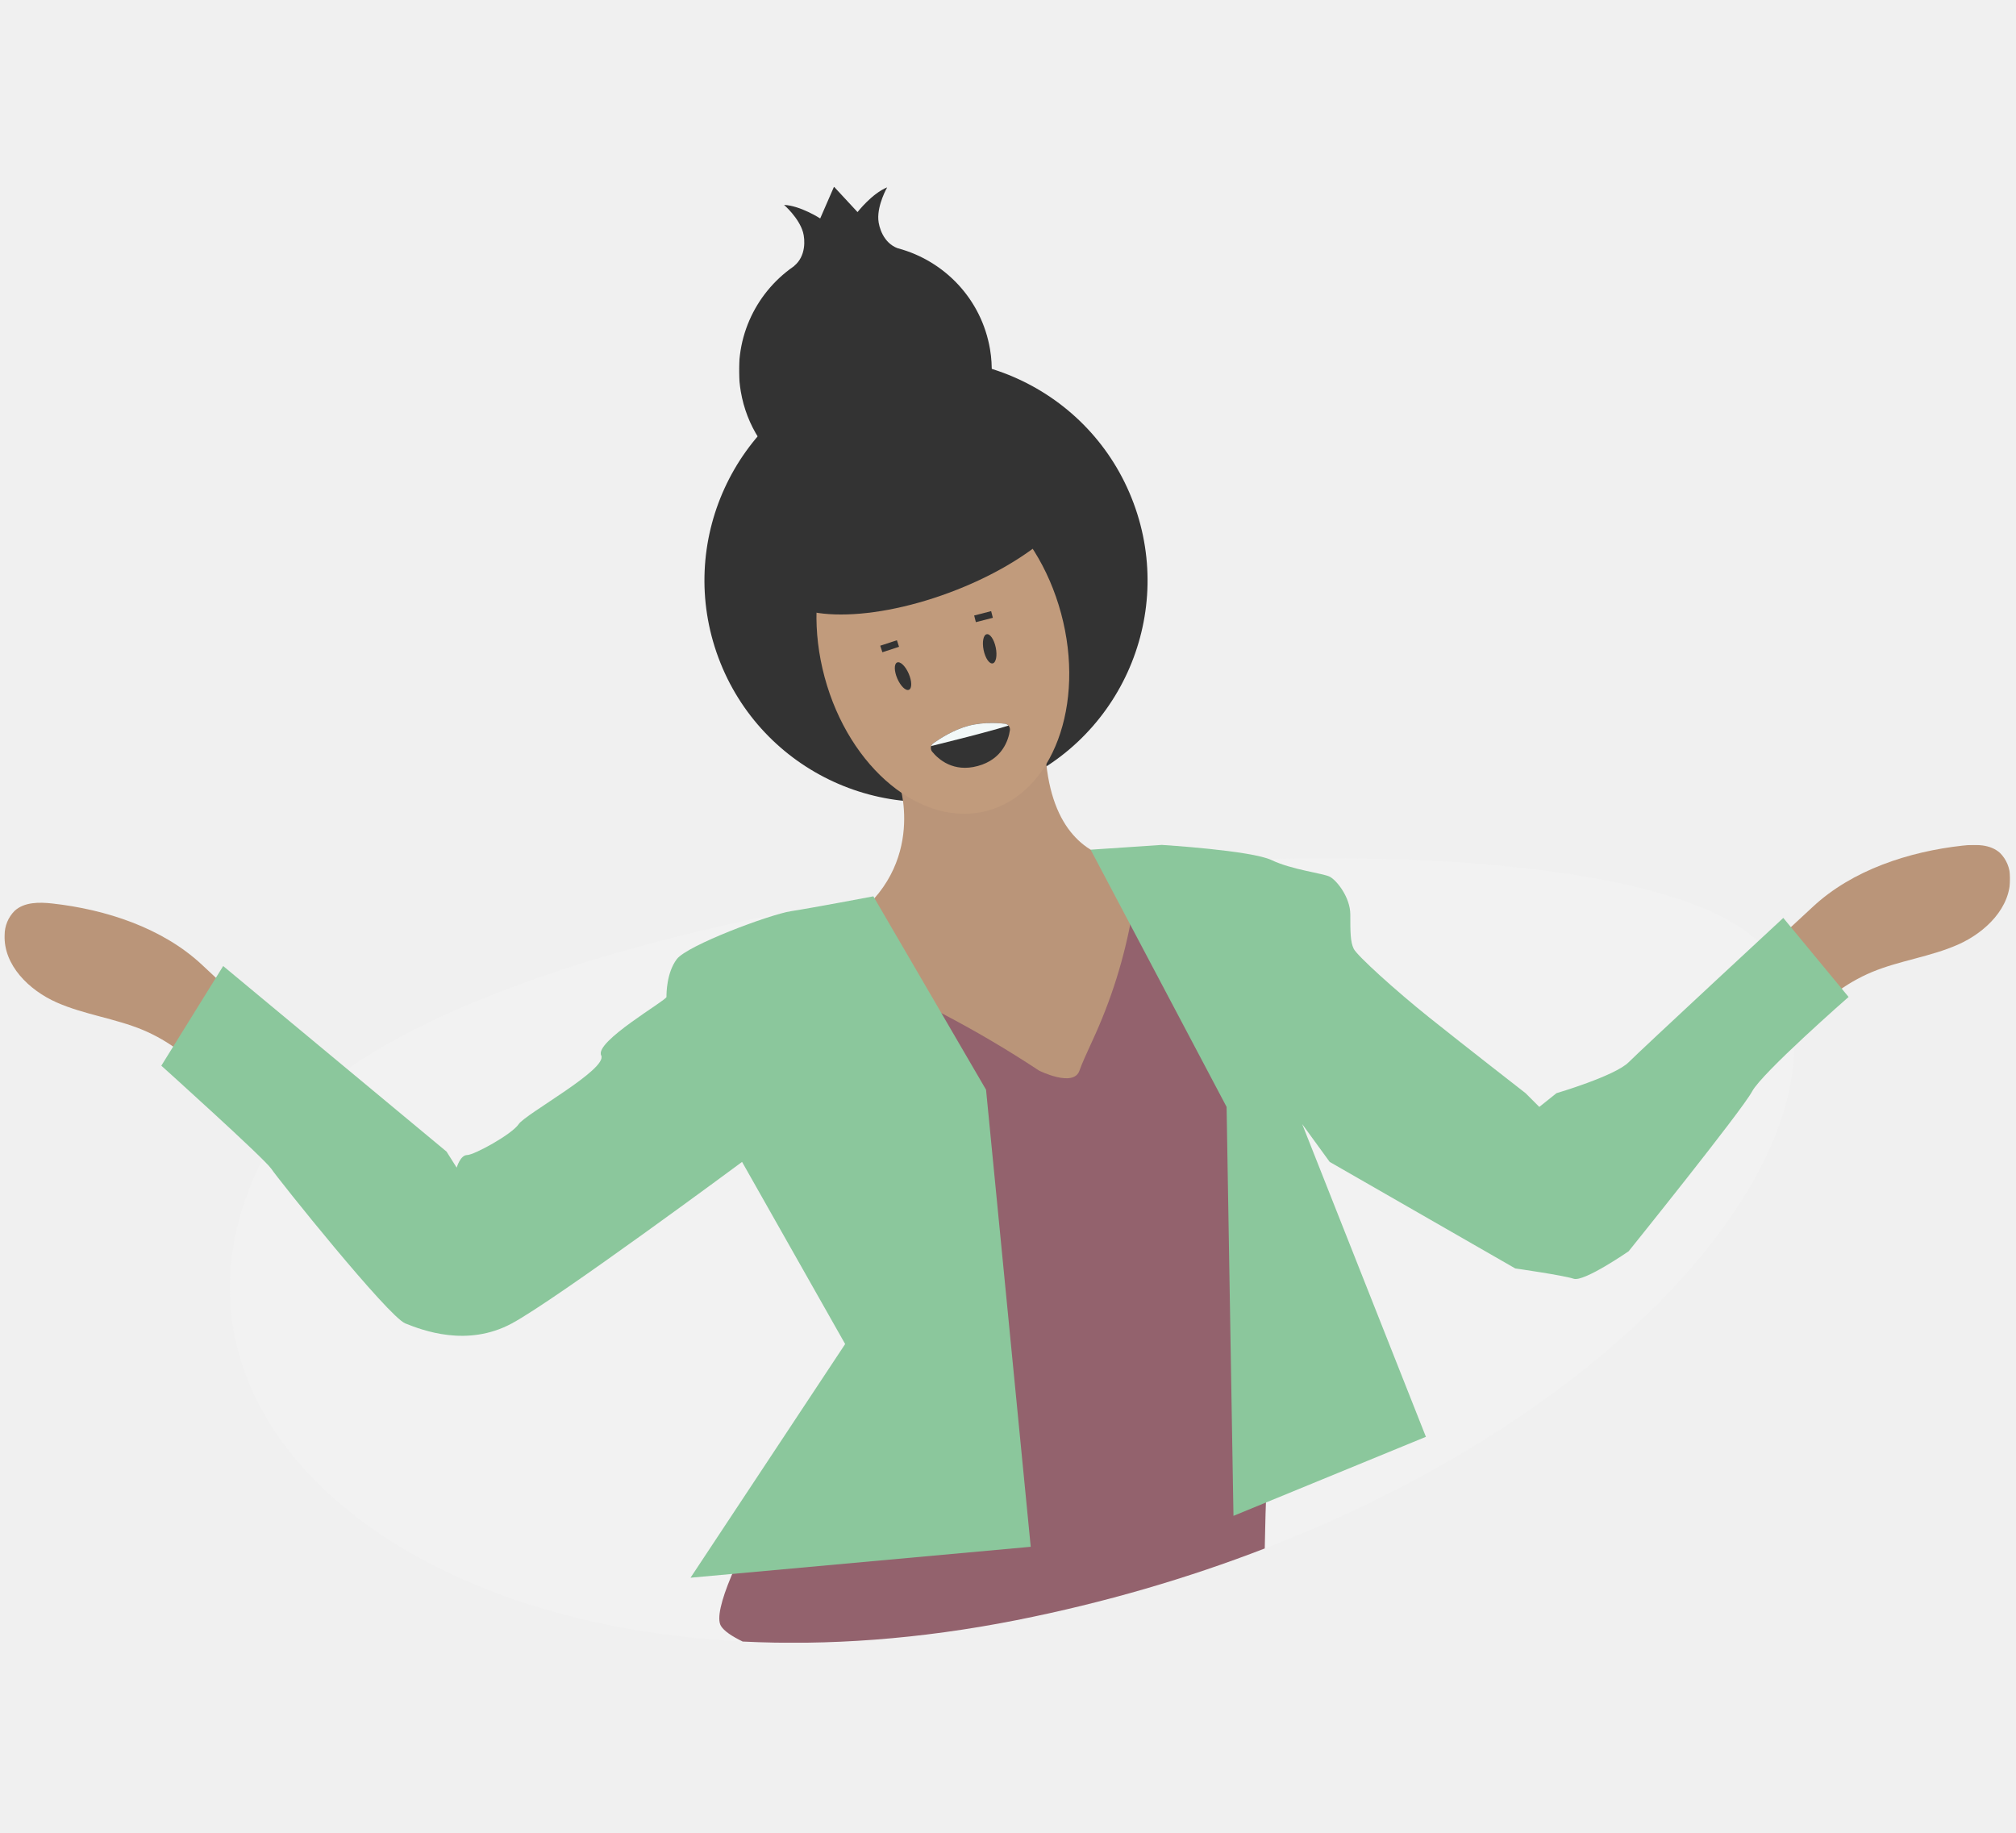
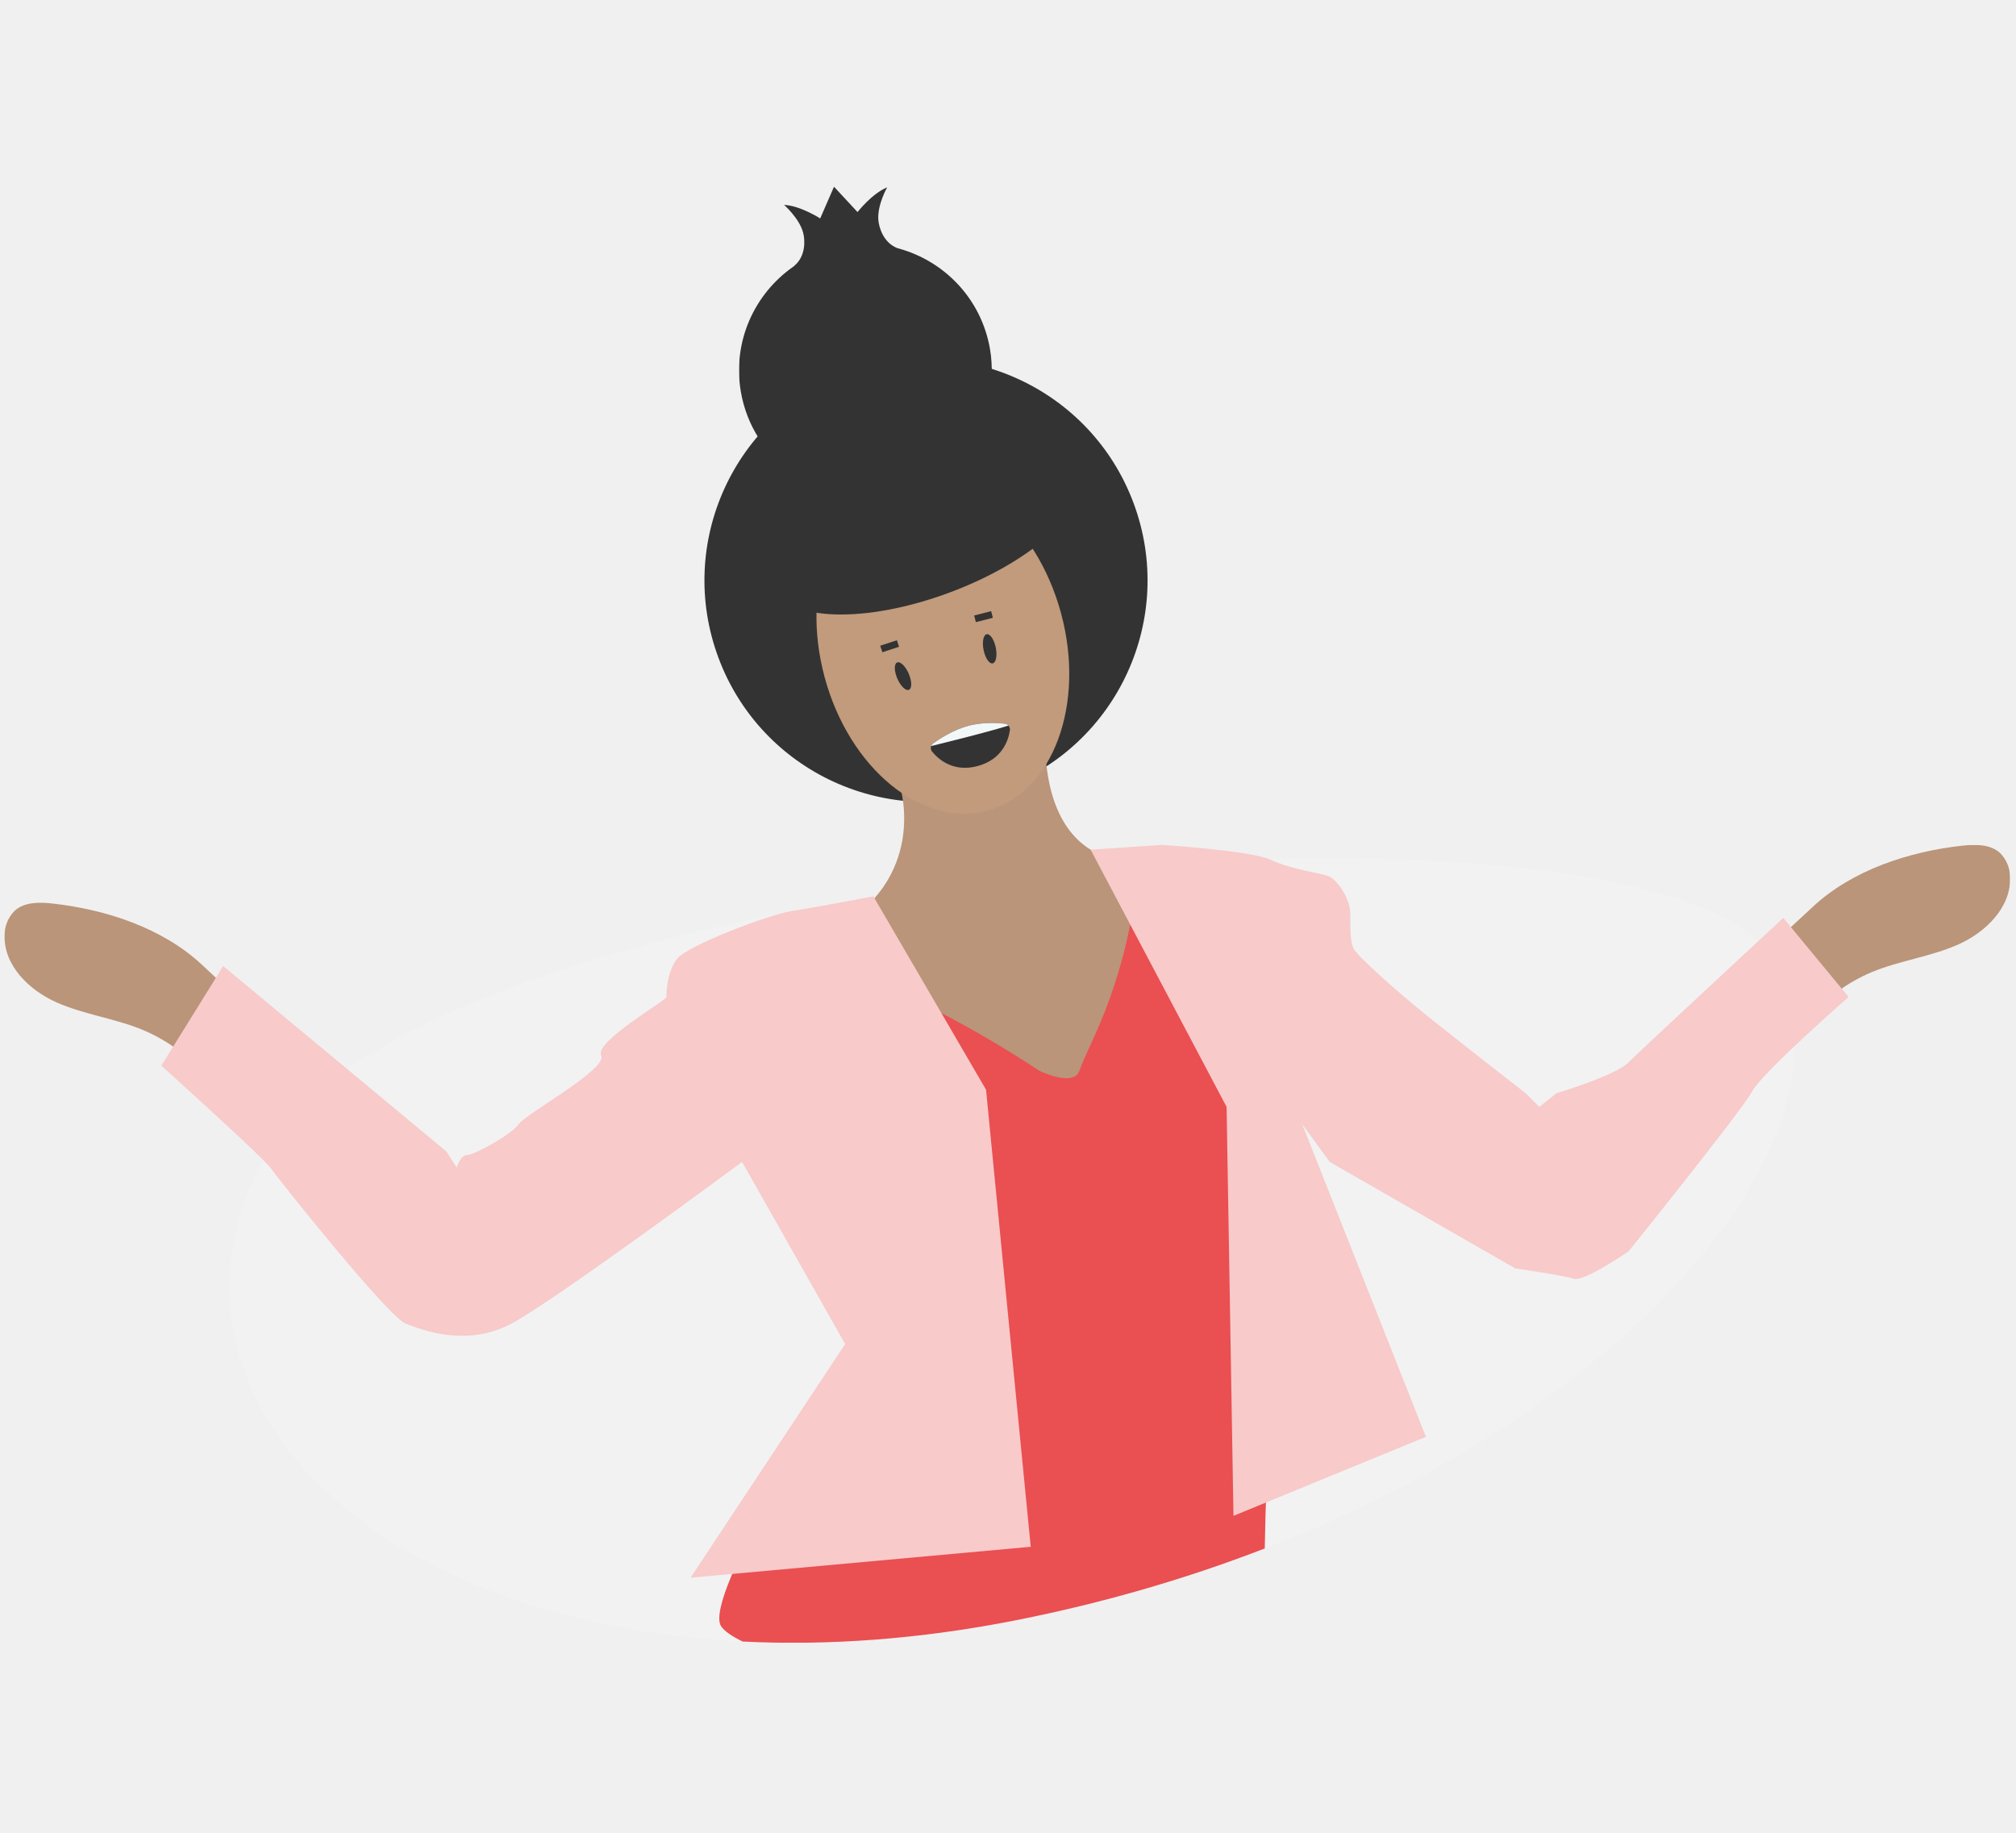
- <svg xmlns="http://www.w3.org/2000/svg" xmlns:xlink="http://www.w3.org/1999/xlink" width="352px" height="320px" viewBox="0 0 352 320" version="1.1">
-   <defs>
-     <polygon id="path-1" points="0.433 0.173 44.574 0.173 44.574 54.302 0.433 54.302" />
-     <polygon id="path-3" points="0.234 0.493 140.768 0.493 140.768 74.164 0.234 74.164" />
-     <polygon id="path-5" points="0.405 0.146 113.735 0.146 113.735 136.8 0.405 136.8" />
-     <path d="M6.818,0.718 C4.26,1.414 1.921,2.915 0.746,3.755 L0.746,3.755 C0.277,4.091 0.185,4.754 0.55,5.201 L0.55,5.201 C1.64,6.541 4.247,8.879 8.525,7.715 L8.525,7.715 C12.831,6.544 13.88,3.175 14.134,1.476 L14.134,1.476 C14.218,0.914 13.817,0.397 13.251,0.331 L13.251,0.331 C12.683,0.265 11.898,0.202 10.99,0.202 L10.99,0.202 C9.748,0.202 8.276,0.321 6.818,0.718 L6.818,0.718 Z" id="path-7" />
-   </defs>
-   <g id="Mascotte/Face/3" stroke="none" stroke-width="1" fill="none" fill-rule="evenodd">
-     <g id="Group-45" transform="translate(0.8, 32)">
-       <g id="Group-36" transform="translate(0, 0.4272)">
-         <path d="M230.104,124.198 C235.154,130.258 223.035,151.465 223.035,151.465 C225.054,154.495 229.094,177.723 224.044,193.882 C221.246,202.834 220.31,222.326 220.029,237.932 C286.698,212.161 324.693,164.356 308.983,135.496 C301.363,121.499 261.297,115.984 214.465,117.746 C221.05,119.15 227.718,121.335 230.104,124.198" id="Fill-1" fill="#F2F2F2" />
-         <path d="M125.073,251.446 C122.044,246.396 144.261,210.04 149.311,207.01 C154.361,203.98 146.282,191.861 146.282,191.861 C146.282,191.861 142.242,183.782 143.252,179.743 C144.261,175.703 138.203,175.703 134.163,173.683 C130.123,171.663 118.005,146.416 118.005,139.346 C118.005,132.277 146.282,127.228 146.282,127.228 C146.282,127.228 155.371,140.357 163.45,144.396 C169.345,147.46 175.076,150.832 180.618,154.495 C180.618,154.495 186.678,157.525 187.688,154.475 C188.021,153.485 188.9,151.526 189.91,149.334 C193.199,142.266 195.545,134.796 196.888,127.117 L198.362,118.621 C132.938,123.242 60.344,141.113 45.467,169.202 C23.388,210.886 63.114,250.903 128.873,254.183 C126.956,253.244 125.613,252.344 125.073,251.446" id="Fill-3" fill="#F2F2F2" />
-         <g id="Group-7" transform="translate(127.8, 0)">
-           <mask id="mask-2" fill="white">
-             <use xlink:href="#path-1" />
-           </mask>
-           <g id="Clip-6" />
-           <path d="M8.298,3.349 C11.151,3.477 14.609,5.713 14.609,5.713 L17.021,0.173 L21.129,4.603 C21.129,4.603 23.652,1.35 26.301,0.287 C26.301,0.287 24.595,3.263 24.755,5.89 C24.836,7.225 25.644,10.011 28.157,10.924 L28.244,10.943 C36.302,13.121 42.777,19.784 44.262,28.555 C46.293,40.568 38.201,51.958 26.183,53.989 C14.166,56.023 2.777,47.929 0.744,35.914 C-0.726,27.217 3.125,18.866 9.91,14.136 C9.971,14.092 10.035,14.045 10.098,13.999 L10.065,14.001 C12.135,12.309 11.978,9.412 11.612,8.125 C10.893,5.594 8.298,3.349 8.298,3.349" id="Fill-5" fill="#333333" mask="url(#mask-2)" />
-         </g>
-         <path d="M147.38,32.67 C167.395,25.213 189.667,35.393 197.124,55.409 C204.582,75.425 194.401,97.696 174.386,105.153 C154.369,112.61 132.099,102.43 124.642,82.414 C117.184,62.398 127.365,40.127 147.38,32.67" id="Fill-8" fill="#333333" />
-         <path d="M156.381,105.01 C156.381,105.01 161.43,121.168 144.262,130.257 C127.094,139.347 158.4,161.564 158.4,161.564 L182.638,170.654 L209.905,158.535 L204.856,117.128 C204.856,117.128 181.628,125.208 181.628,95.921 L156.381,105.01 Z" id="Fill-10" fill="#BA9579" />
-         <path d="M156.037,51.358 C167.439,48.284 180.168,58.721 184.47,74.672 C188.771,90.623 183.015,106.046 171.614,109.121 C160.212,112.196 147.483,101.757 143.181,85.806 C138.88,69.855 144.636,54.432 156.037,51.358" id="Fill-12" fill="#C19B7C" />
-         <path d="M128.871,134.236 C125.619,132.893 121.883,134.974 119.701,137.73 C117.52,140.488 116.267,143.891 114.116,146.668 C111.692,149.778 108.269,151.92 105.078,154.252 C100.91,157.306 97.063,160.774 93.595,164.604 C91.757,166.624 89.969,168.825 87.535,170.178 C83.668,172.35 78.78,171.966 74.7,170.178 C70.62,168.391 67.196,165.502 63.854,162.594 C53.916,153.929 44.113,145.066 34.445,136.003 C27.568,129.58 17.66,126.349 8.309,125.319 C6.026,125.067 3.451,125.056 1.754,126.601 C0.636,127.722 0.008,129.24 0.008,130.823 C-0.205,136.084 4.269,140.467 9.097,142.599 C13.924,144.729 19.276,145.375 24.134,147.396 C28.748,149.337 32.791,152.424 35.879,156.363 C39.272,160.686 43.383,164.22 46.614,168.654 C48.089,170.674 49.391,172.804 50.806,174.865 C54.236,179.653 57.974,184.214 61.995,188.519 C66.671,193.72 72.387,199.354 79.356,198.829 C82.264,198.618 84.95,197.315 87.566,196.032 C95.736,191.993 103.977,187.953 111.137,182.349 C115.328,179.066 119.115,175.279 123.508,172.249 C127.709,169.371 132.507,167.199 135.91,163.392 C139.837,158.92 141.364,152.827 140.01,147.031 C138.497,141.262 134.377,136.53 128.871,134.236" id="Fill-14" fill="#BA9579" />
-         <g id="Group-18" transform="translate(209.4, 114.6)">
-           <mask id="mask-4" fill="white">
-             <use xlink:href="#path-3" />
-           </mask>
-           <g id="Clip-17" />
-           <path d="M11.857,9.537 C15.109,8.194 18.845,10.275 21.027,13.032 C23.208,15.789 24.46,19.192 26.612,21.969 C29.035,25.08 32.459,27.221 35.65,29.553 C39.818,32.607 43.665,36.075 47.133,39.905 C48.97,41.925 50.758,44.126 53.193,45.48 C57.06,47.65 61.948,47.267 66.028,45.48 C70.108,43.692 73.532,40.804 76.875,37.896 C86.839,29.197 96.655,20.333 106.323,11.304 C113.2,4.881 123.108,1.65 132.46,0.62 C134.742,0.367 137.317,0.357 139.014,1.902 C140.132,3.023 140.761,4.541 140.761,6.124 C140.973,11.385 136.499,15.768 131.672,17.899 C126.844,20.03 121.492,20.676 116.635,22.696 C112.02,24.637 107.977,27.724 104.889,31.664 C101.496,35.986 97.386,39.522 94.154,43.954 C92.679,45.975 91.377,48.105 89.963,50.166 C86.52,54.955 82.768,59.517 78.733,63.82 C74.057,69.021 68.341,74.656 61.372,74.13 C58.464,73.919 55.777,72.616 53.162,71.333 C44.992,67.294 36.751,63.254 29.591,57.649 C25.399,54.367 21.613,50.58 17.22,47.55 C13.018,44.672 8.221,42.5 4.818,38.693 C0.891,34.221 -0.636,28.128 0.718,22.333 C2.232,16.563 6.351,11.831 11.857,9.537" id="Fill-16" fill="#BA9579" mask="url(#mask-4)" />
-         </g>
-         <path d="M198.797,116.119 L198.362,118.621 C203.792,118.237 209.172,117.945 214.465,117.746 C207.111,116.179 199.862,115.585 198.797,116.119" id="Fill-19" fill="#333333" />
-         <g id="Group-23" transform="translate(117.6, 117.6)">
-           <mask id="mask-6" fill="white">
-             <use xlink:href="#path-5" />
-           </mask>
-           <g id="Clip-22" />
-           <path d="M59.086,132.847 C74.554,129.783 89.065,125.498 102.429,120.332 C102.709,104.726 103.647,85.234 106.444,76.282 C111.494,60.123 107.454,36.895 105.435,33.865 C105.435,33.865 117.553,12.658 112.504,6.598 C110.118,3.735 103.45,1.55 96.865,0.146 C91.572,0.345 86.192,0.637 80.763,1.021 L79.288,9.517 C77.946,17.196 75.599,24.666 72.31,31.735 C71.299,33.926 70.422,35.885 70.088,36.875 C69.078,39.925 63.019,36.895 63.019,36.895 C57.475,33.232 51.745,29.86 45.85,26.796 C37.771,22.757 28.682,9.628 28.682,9.628 C28.682,9.628 0.405,14.677 0.405,21.746 C0.405,28.816 12.523,54.063 16.563,56.083 C20.602,58.103 26.662,58.103 25.652,62.143 C24.642,66.182 28.682,74.261 28.682,74.261 C28.682,74.261 36.761,86.38 31.711,89.41 C26.662,92.44 4.444,128.796 7.474,133.846 C8.013,134.744 9.356,135.644 11.274,136.583 C26.035,137.319 42.104,136.211 59.086,132.847" id="Fill-21" fill="#93626D" mask="url(#mask-6)" />
-         </g>
-         <path d="M156.876,49.22 C171.578,43.742 185.315,44.184 187.559,50.207 C189.803,56.229 179.704,65.552 165.002,71.029 C150.3,76.507 136.563,76.064 134.319,70.042 C132.075,64.02 142.175,54.697 156.876,49.22" id="Fill-24" fill="#333333" />
-         <path d="M170.942,81.07 C171.23,82.476 171.938,83.518 172.525,83.398 C173.11,83.278 173.351,82.041 173.063,80.635 C172.775,79.229 172.067,78.187 171.481,78.307 C170.895,78.427 170.654,79.664 170.942,81.07" id="Fill-26" fill="#333333" />
-         <polygon id="Fill-28" fill="#333333" points="172.556 75.439 169.59 76.2 169.293 75.038 172.258 74.277" />
-         <path d="M157.864,85.194 C158.435,86.51 158.452,87.771 157.903,88.009 C157.355,88.246 156.448,87.371 155.877,86.055 C155.307,84.737 155.29,83.477 155.838,83.24 C156.386,83.002 157.294,83.877 157.864,85.194" id="Fill-30" fill="#333333" />
-         <polygon id="Fill-32" fill="#333333" points="153.266 81.455 152.892 80.314 155.802 79.36 156.176 80.501" />
-         <path d="M161.95,98.802 C161.585,98.354 161.676,97.691 162.146,97.355 C163.32,96.515 165.66,95.014 168.218,94.317 C170.742,93.631 173.306,93.776 174.651,93.931 C175.217,93.996 175.618,94.514 175.534,95.076 C175.28,96.774 174.231,100.143 169.926,101.315 C165.647,102.479 163.04,100.141 161.95,98.802" id="Fill-34" fill="#333333" />
-       </g>
-       <g id="Group-39" transform="translate(161.4, 94.0272)">
-         <mask id="mask-8" fill="white">
-           <use xlink:href="#path-7" />
-         </mask>
-         <g id="Clip-38" />
-         <path d="M-0.114,4.349 C-0.114,4.349 12.783,1.233 15.609,0.071 L15.163,-3.734 L-0.875,-1.334 L-0.114,4.349 Z" id="Fill-37" fill="#F2F8F8" mask="url(#mask-8)" />
-       </g>
-       <g id="Group-44" transform="translate(27, 115.0272)" fill="#8BC79C">
-         <path d="M124.692,9.468 C124.692,9.468 114.067,11.484 110.318,12.061 C106.568,12.64 92.168,18.04 90.368,20.44 C88.568,22.84 88.568,26.44 88.568,27.04 C88.568,27.64 75.968,34.84 77.168,37.24 C78.368,39.64 63.968,47.44 62.768,49.24 C61.568,51.04 54.968,54.64 53.768,54.64 C52.568,54.64 51.939,56.844 51.939,56.844 L50.168,54.04 L11.168,21.64 L0.368,39.04 C0.368,39.04 18.368,55.24 19.568,57.04 C20.768,58.84 39.968,82.84 42.968,84.04 C45.968,85.24 53.768,88.24 61.568,84.04 C69.368,79.84 101.768,55.84 101.768,55.84 L119.768,87.64 L92.768,128.44 L152.168,123.04 L144.368,43.24 L124.692,9.468 Z" id="Fill-40" />
-         <path d="M162.628,1.327 L175.043,0.493 C175.043,0.493 190.687,1.452 194.228,3.146 C197.768,4.839 203.168,5.439 204.368,6.039 C205.568,6.639 207.968,9.639 207.968,12.639 C207.968,15.639 207.968,17.439 208.568,18.639 C209.168,19.839 215.768,25.839 221.768,30.639 C227.768,35.439 238.568,43.839 238.568,43.839 L240.968,46.239 L243.968,43.839 C243.968,43.839 254.168,40.839 256.568,38.439 C258.968,36.039 283.568,13.239 283.568,13.239 L294.968,27.039 C294.968,27.039 279.863,40.259 278.115,43.549 C276.368,46.839 256.568,71.439 256.568,71.439 C256.568,71.439 248.768,76.839 246.968,76.239 C245.168,75.639 236.768,74.439 236.768,74.439 L204.368,55.839 L199.568,49.239 L221.168,103.839 L187.568,117.639 L186.368,46.239 L162.628,1.327 Z" id="Fill-42" />
-       </g>
-     </g>
+ <svg xmlns="http://www.w3.org/2000/svg" width="352" height="320" viewBox="0 0 352 320" fill="none">
+   <path fill-rule="evenodd" clip-rule="evenodd" d="M230.904 156.625C235.953 162.685 223.834 183.892 223.834 183.892C225.854 186.922 229.893 210.15 224.844 226.309C222.046 235.261 221.109 254.753 220.829 270.359C287.498 244.588 325.492 196.783 309.783 167.923C302.163 153.926 262.096 148.411 215.265 150.173C221.85 151.577 228.517 153.762 230.904 156.625Z" fill="#F2F2F2" />
+   <path fill-rule="evenodd" clip-rule="evenodd" d="M125.873 283.873C122.844 278.823 145.061 242.467 150.111 239.437C155.161 236.407 147.082 224.289 147.082 224.289C147.082 224.289 143.042 216.21 144.052 212.17C145.061 208.13 139.003 208.13 134.963 206.11C130.923 204.09 118.805 178.843 118.805 171.774C118.805 164.704 147.082 159.655 147.082 159.655C147.082 159.655 156.171 172.784 164.25 176.823C170.145 179.887 175.876 183.259 181.418 186.922C181.418 186.922 187.478 189.952 188.488 186.902C188.821 185.912 189.7 183.953 190.71 181.761C193.999 174.693 196.345 167.223 197.688 159.544L199.162 151.048C133.738 155.669 61.144 173.54 46.267 201.629C24.189 243.313 63.914 283.33 129.673 286.61C127.756 285.671 126.413 284.772 125.873 283.873Z" fill="#F2F2F2" />
+   <mask id="mask0" mask-type="alpha" maskUnits="userSpaceOnUse" x="129" y="32" width="45" height="55">
+     <path d="M129.033 32.6H173.174V86.729H129.033V32.6Z" fill="white" />
+   </mask>
+   <g mask="url(#mask0)">
+     <path fill-rule="evenodd" clip-rule="evenodd" d="M136.898 35.776C139.751 35.904 143.209 38.14 143.209 38.14L145.621 32.6L149.729 37.03C149.729 37.03 152.252 33.777 154.901 32.715C154.901 32.715 153.195 35.691 153.355 38.317C153.436 39.652 154.244 42.438 156.757 43.351L156.844 43.37C164.902 45.549 171.377 52.211 172.862 60.982C174.893 72.995 166.801 84.385 154.783 86.416C142.766 88.45 131.377 80.356 129.344 68.341C127.874 59.644 131.725 51.294 138.51 46.563C138.571 46.519 138.635 46.473 138.698 46.426L138.665 46.428C140.735 44.736 140.578 41.839 140.212 40.552C139.493 38.021 136.898 35.776 136.898 35.776Z" fill="#333333" />
  </g>
+   <path fill-rule="evenodd" clip-rule="evenodd" d="M148.18 65.097C168.195 57.64 190.467 67.821 197.924 87.836C205.382 107.852 195.201 130.123 175.185 137.58C155.169 145.037 132.899 134.857 125.442 114.841C117.984 94.825 128.165 72.555 148.18 65.097Z" fill="#333333" />
+   <path fill-rule="evenodd" clip-rule="evenodd" d="M157.181 137.437C157.181 137.437 162.23 153.596 145.062 162.684C127.893 171.774 159.2 193.991 159.2 193.991L183.438 203.081L210.705 190.962L205.656 149.555C205.656 149.555 182.428 157.635 182.428 128.348L157.181 137.437Z" fill="#BA9579" />
+   <path fill-rule="evenodd" clip-rule="evenodd" d="M156.837 83.785C168.238 80.711 180.968 91.148 185.269 107.099C189.571 123.05 183.815 138.473 172.414 141.548C161.012 144.623 148.282 134.185 143.981 118.234C139.68 102.283 145.435 86.859 156.837 83.785Z" fill="#C19B7C" />
+   <path fill-rule="evenodd" clip-rule="evenodd" d="M129.671 166.664C126.419 165.32 122.683 167.401 120.501 170.157C118.319 172.915 117.067 176.318 114.916 179.096C112.492 182.205 109.069 184.347 105.878 186.68C101.71 189.734 97.863 193.202 94.395 197.031C92.557 199.051 90.769 201.252 88.335 202.605C84.467 204.777 79.58 204.393 75.5 202.605C71.42 200.819 67.996 197.93 64.654 195.021C54.716 186.356 44.913 177.493 35.245 168.431C28.367 162.008 18.46 158.776 9.109 157.746C6.826 157.494 4.251 157.483 2.554 159.028C1.436 160.149 0.808 161.667 0.808 163.25C0.595 168.512 5.069 172.895 9.896 175.026C14.723 177.156 20.076 177.803 24.934 179.823C29.548 181.764 33.59 184.851 36.679 188.79C40.072 193.113 44.183 196.647 47.414 201.081C48.889 203.101 50.191 205.232 51.605 207.292C55.036 212.08 58.774 216.641 62.795 220.946C67.471 226.147 73.187 231.782 80.156 231.257C83.063 231.045 85.75 229.742 88.366 228.459C96.536 224.42 104.777 220.38 111.937 214.776C116.128 211.493 119.915 207.706 124.308 204.676C128.509 201.798 133.307 199.626 136.709 195.819C140.636 191.347 142.163 185.254 140.81 179.459C139.297 173.69 135.177 168.957 129.671 166.664Z" fill="#BA9579" />
+   <mask id="mask1" mask-type="alpha" maskUnits="userSpaceOnUse" x="210" y="147" width="141" height="75">
+     <path d="M210.434 147.521H350.968V221.192H210.434V147.521Z" fill="white" />
+   </mask>
+   <g mask="url(#mask1)">
+     <path fill-rule="evenodd" clip-rule="evenodd" d="M222.057 156.564C225.309 155.222 229.045 157.302 231.226 160.059C233.408 162.816 234.66 166.219 236.812 168.996C239.235 172.107 242.659 174.248 245.85 176.58C250.018 179.634 253.865 183.102 257.333 186.932C259.17 188.952 260.958 191.153 263.392 192.507C267.26 194.678 272.148 194.294 276.228 192.507C280.308 190.719 283.732 187.831 287.074 184.923C297.039 176.224 306.855 167.36 316.523 158.331C323.4 151.908 333.308 148.677 342.66 147.647C344.942 147.395 347.517 147.384 349.214 148.929C350.332 150.05 350.961 151.568 350.961 153.151C351.173 158.412 346.699 162.795 341.872 164.927C337.044 167.057 331.692 167.703 326.835 169.724C322.219 171.665 318.177 174.752 315.089 178.691C311.695 183.014 307.585 186.549 304.354 190.982C302.879 193.002 301.576 195.132 300.163 197.193C296.719 201.983 292.968 206.544 288.933 210.847C284.257 216.048 278.541 221.683 271.572 221.157C268.664 220.946 265.977 219.643 263.362 218.36C255.192 214.321 246.951 210.281 239.791 204.677C235.599 201.394 231.813 197.607 227.419 194.577C223.218 191.699 218.421 189.527 215.018 185.72C211.091 181.248 209.564 175.155 210.918 169.36C212.431 163.59 216.551 158.858 222.057 156.564Z" fill="#BA9579" />
+   </g>
+   <path fill-rule="evenodd" clip-rule="evenodd" d="M199.597 148.546L199.162 151.048C204.592 150.664 209.972 150.372 215.265 150.173C207.911 148.606 200.662 148.012 199.597 148.546Z" fill="#333333" />
+   <mask id="mask2" mask-type="alpha" maskUnits="userSpaceOnUse" x="118" y="150" width="115" height="137">
+     <path d="M118.804 150.173H232.134V286.827H118.804V150.173Z" fill="white" />
+   </mask>
+   <g mask="url(#mask2)">
+     <path fill-rule="evenodd" clip-rule="evenodd" d="M177.486 282.874C192.954 279.81 207.465 275.525 220.829 270.359C221.109 254.753 222.046 235.261 224.844 226.309C229.894 210.15 225.854 186.922 223.834 183.892C223.834 183.892 235.953 162.685 230.903 156.625C228.518 153.762 221.849 151.577 215.265 150.173C209.972 150.372 204.592 150.664 199.162 151.048L197.688 159.544C196.345 167.223 193.999 174.693 190.709 181.762C189.699 183.953 188.821 185.912 188.488 186.902C187.477 189.952 181.418 186.922 181.418 186.922C175.875 183.259 170.145 179.887 164.249 176.823C156.171 172.784 147.082 159.655 147.082 159.655C147.082 159.655 118.804 164.704 118.804 171.774C118.804 178.843 130.923 204.09 134.963 206.11C139.002 208.13 145.061 208.13 144.052 212.17C143.042 216.21 147.082 224.289 147.082 224.289C147.082 224.289 155.161 236.407 150.111 239.437C145.061 242.467 122.844 278.823 125.873 283.873C126.413 284.772 127.756 285.671 129.673 286.61C144.435 287.346 160.504 286.239 177.486 282.874Z" fill="#EA4F51" />
+   </g>
+   <path fill-rule="evenodd" clip-rule="evenodd" d="M157.676 81.647C172.378 76.17 186.115 76.611 188.359 82.634C190.603 88.656 180.504 97.979 165.802 103.456C151.1 108.934 137.363 108.492 135.119 102.469C132.875 96.447 142.974 87.124 157.676 81.647Z" fill="#333333" />
+   <path fill-rule="evenodd" clip-rule="evenodd" d="M171.741 113.497C172.029 114.903 172.738 115.945 173.324 115.825C173.91 115.705 174.151 114.468 173.863 113.062C173.575 111.657 172.866 110.614 172.28 110.734C171.695 110.854 171.454 112.091 171.741 113.497Z" fill="#333333" />
+   <path fill-rule="evenodd" clip-rule="evenodd" d="M173.356 107.866L170.39 108.627L170.092 107.465L173.058 106.704L173.356 107.866Z" fill="#333333" />
+   <path fill-rule="evenodd" clip-rule="evenodd" d="M158.664 117.621C159.235 118.938 159.252 120.198 158.703 120.436C158.155 120.673 157.248 119.799 156.677 118.482C156.107 117.165 156.09 115.905 156.638 115.667C157.186 115.429 158.094 116.304 158.664 117.621Z" fill="#333333" />
+   <path fill-rule="evenodd" clip-rule="evenodd" d="M154.066 113.882L153.692 112.741L156.602 111.787L156.976 112.928L154.066 113.882Z" fill="#333333" />
+   <path fill-rule="evenodd" clip-rule="evenodd" d="M162.75 131.229C162.385 130.781 162.476 130.118 162.946 129.782C164.12 128.942 166.46 127.441 169.018 126.745C171.542 126.058 174.106 126.203 175.451 126.358C176.017 126.424 176.418 126.941 176.334 127.504C176.08 129.202 175.031 132.571 170.726 133.742C166.447 134.906 163.84 132.568 162.75 131.229Z" fill="#333333" />
+   <mask id="mask3" mask-type="alpha" maskUnits="userSpaceOnUse" x="162" y="126" width="15" height="9">
+     <path d="M169.017 126.745C166.46 127.441 164.12 128.943 162.946 129.782C162.476 130.118 162.384 130.781 162.749 131.229C163.84 132.568 166.446 134.907 170.725 133.742C175.031 132.571 176.08 129.202 176.334 127.503C176.418 126.941 176.016 126.424 175.451 126.358C174.882 126.292 174.098 126.229 173.19 126.229C171.948 126.229 170.476 126.348 169.017 126.745Z" fill="white" />
+   </mask>
+   <g mask="url(#mask3)">
+     <path fill-rule="evenodd" clip-rule="evenodd" d="M162.086 130.377C162.086 130.377 174.983 127.26 177.809 126.099L177.362 122.293L161.324 124.693L162.086 130.377Z" fill="#F2F8F8" />
+   </g>
+   <path fill-rule="evenodd" clip-rule="evenodd" d="M152.492 156.495C152.492 156.495 141.867 158.511 138.118 159.089C134.368 159.667 119.968 165.067 118.168 167.467C116.368 169.867 116.368 173.467 116.368 174.067C116.368 174.667 103.768 181.867 104.968 184.267C106.168 186.667 91.769 194.467 90.569 196.267C89.368 198.067 82.769 201.667 81.569 201.667C80.368 201.667 79.739 203.871 79.739 203.871L77.969 201.067L38.968 168.667L28.169 186.067C28.169 186.067 46.169 202.267 47.368 204.067C48.569 205.867 67.769 229.867 70.769 231.067C73.769 232.267 81.569 235.267 89.368 231.067C97.168 226.867 129.568 202.867 129.568 202.867L147.568 234.667L120.568 275.467L179.968 270.067L172.168 190.267L152.492 156.495Z" fill="#F8CACA" />
+   <path fill-rule="evenodd" clip-rule="evenodd" d="M190.428 148.354L202.843 147.52C202.843 147.52 218.487 148.479 222.028 150.173C225.568 151.867 230.968 152.467 232.168 153.067C233.368 153.667 235.768 156.667 235.768 159.667C235.768 162.667 235.768 164.467 236.368 165.667C236.968 166.867 243.568 172.867 249.568 177.667C255.568 182.467 266.368 190.867 266.368 190.867L268.768 193.267L271.768 190.867C271.768 190.867 281.968 187.867 284.368 185.467C286.768 183.067 311.368 160.267 311.368 160.267L322.768 174.067C322.768 174.067 307.663 187.286 305.916 190.576C304.168 193.867 284.368 218.467 284.368 218.467C284.368 218.467 276.568 223.867 274.768 223.267C272.968 222.667 264.568 221.467 264.568 221.467L232.168 202.867L227.368 196.267L248.968 250.867L215.368 264.667L214.168 193.267L190.428 148.354Z" fill="#F8CACA" />
</svg>
